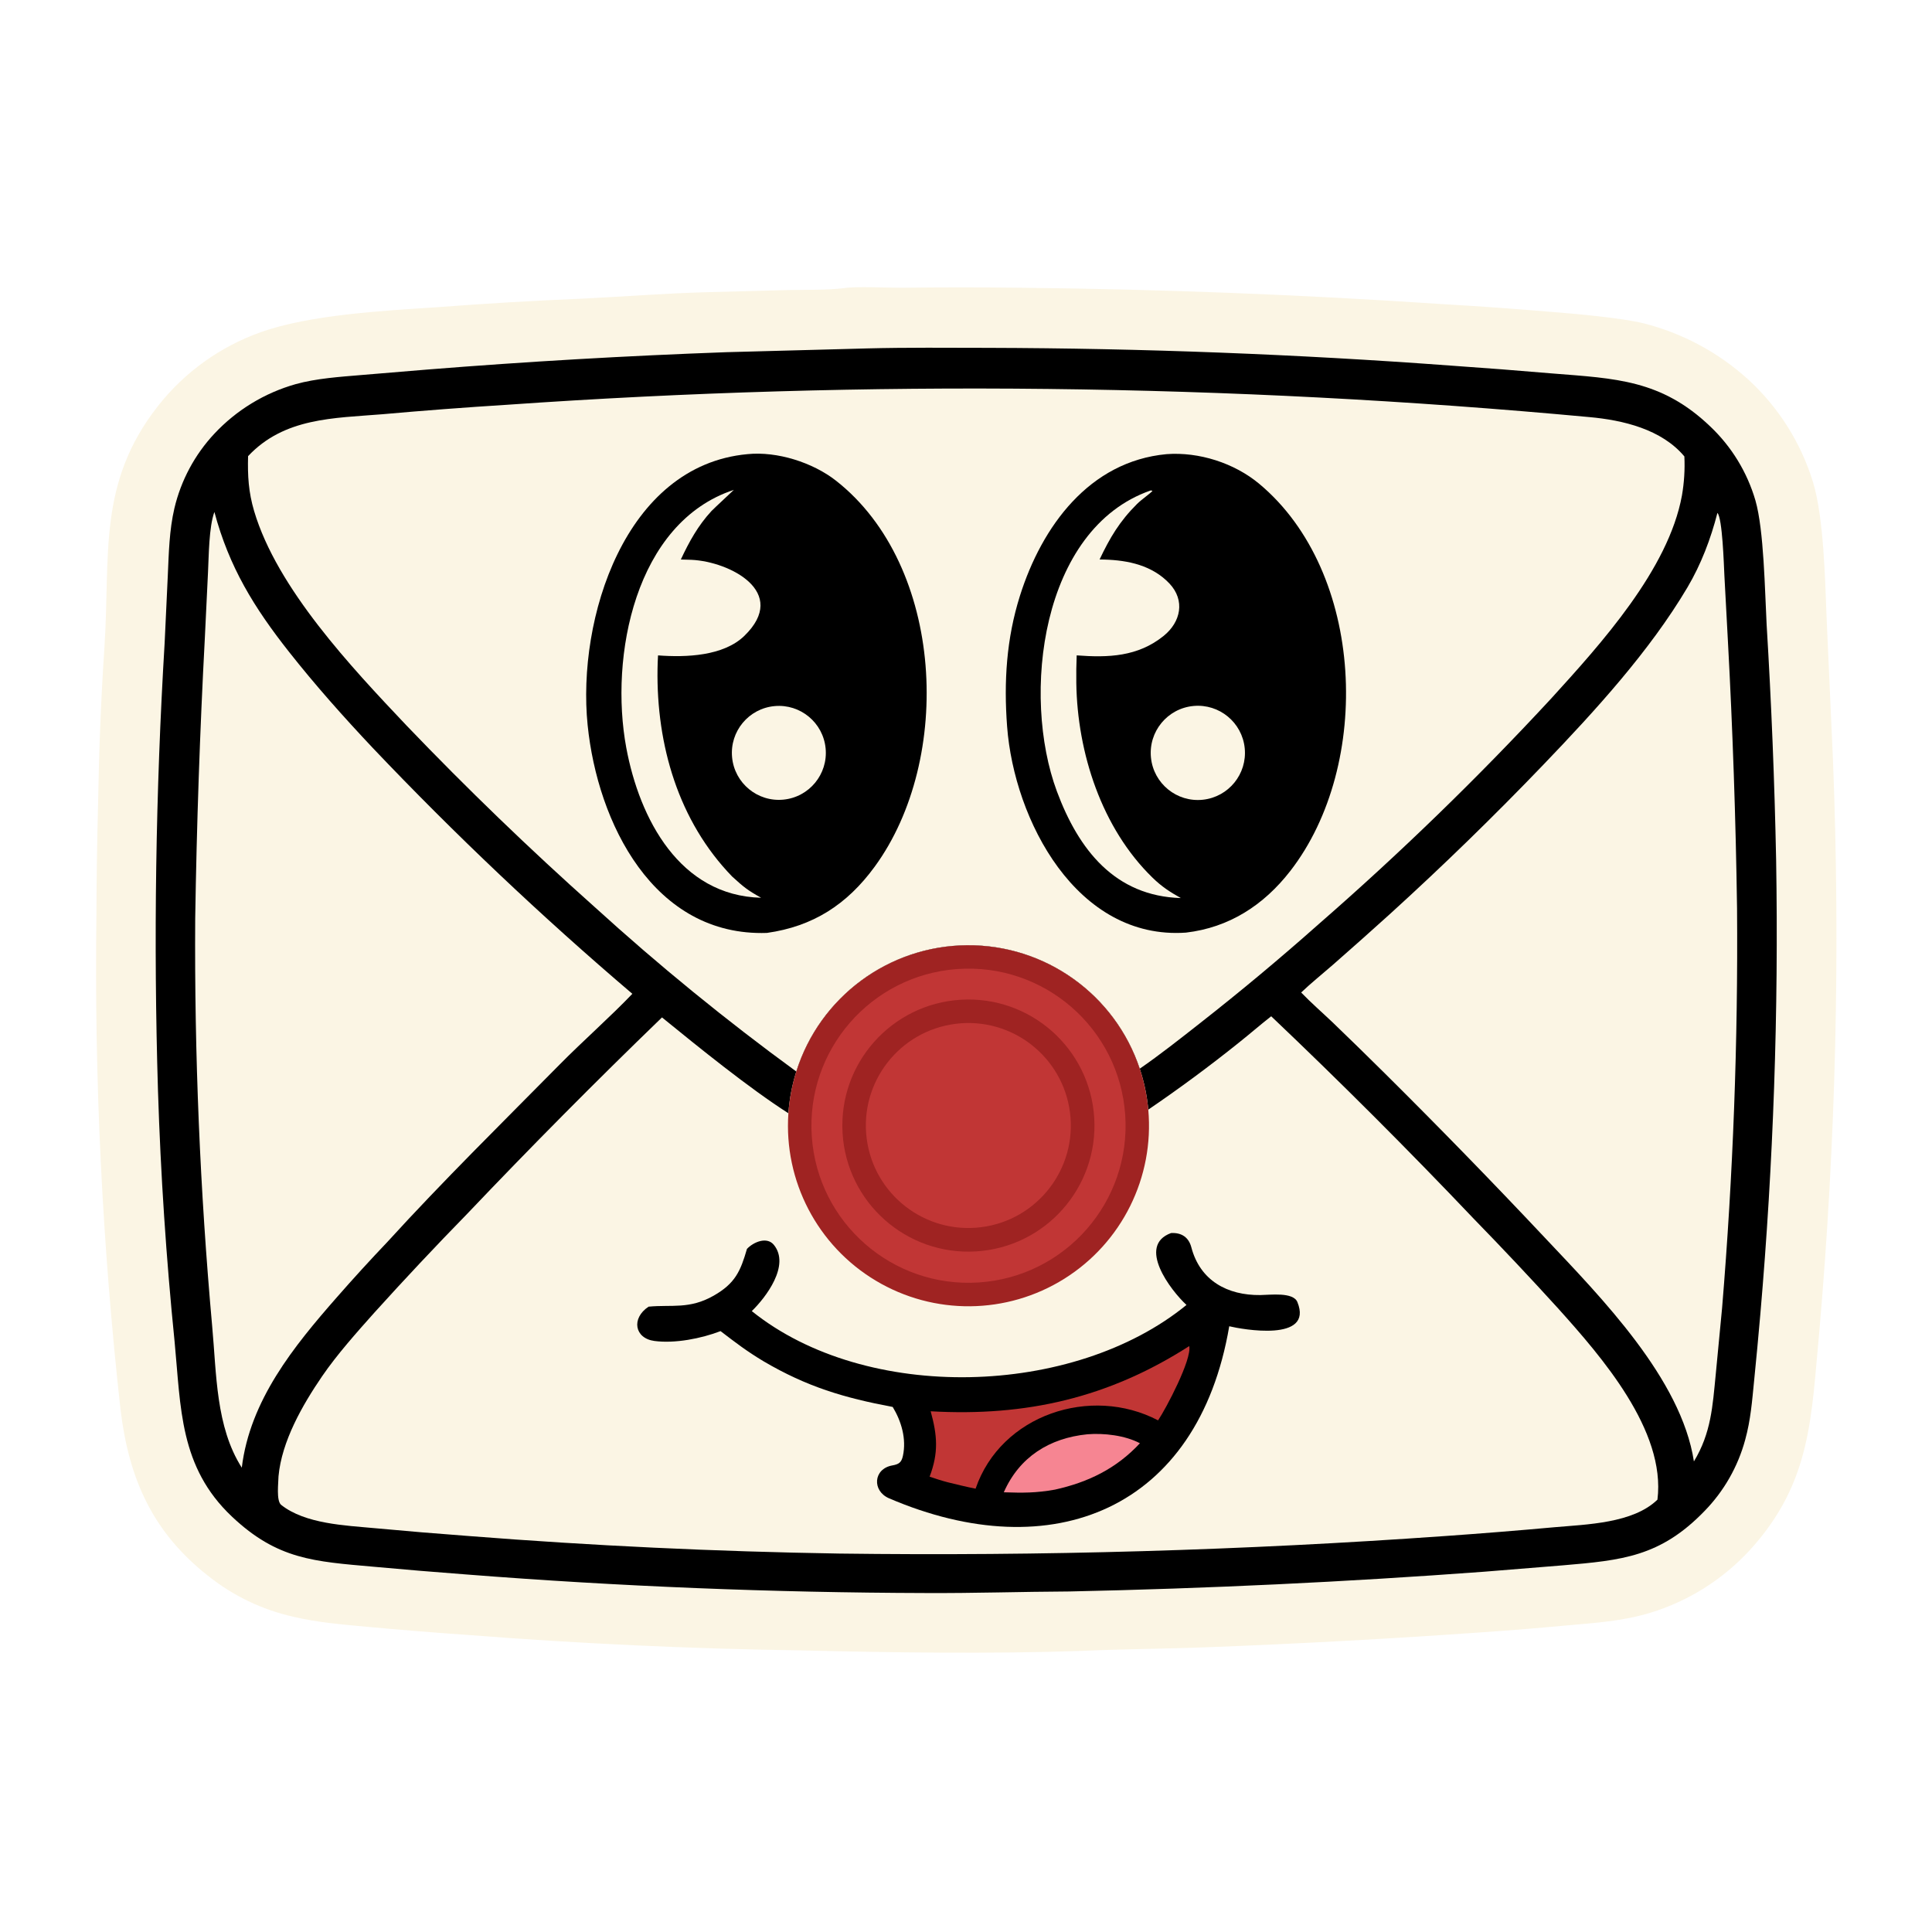
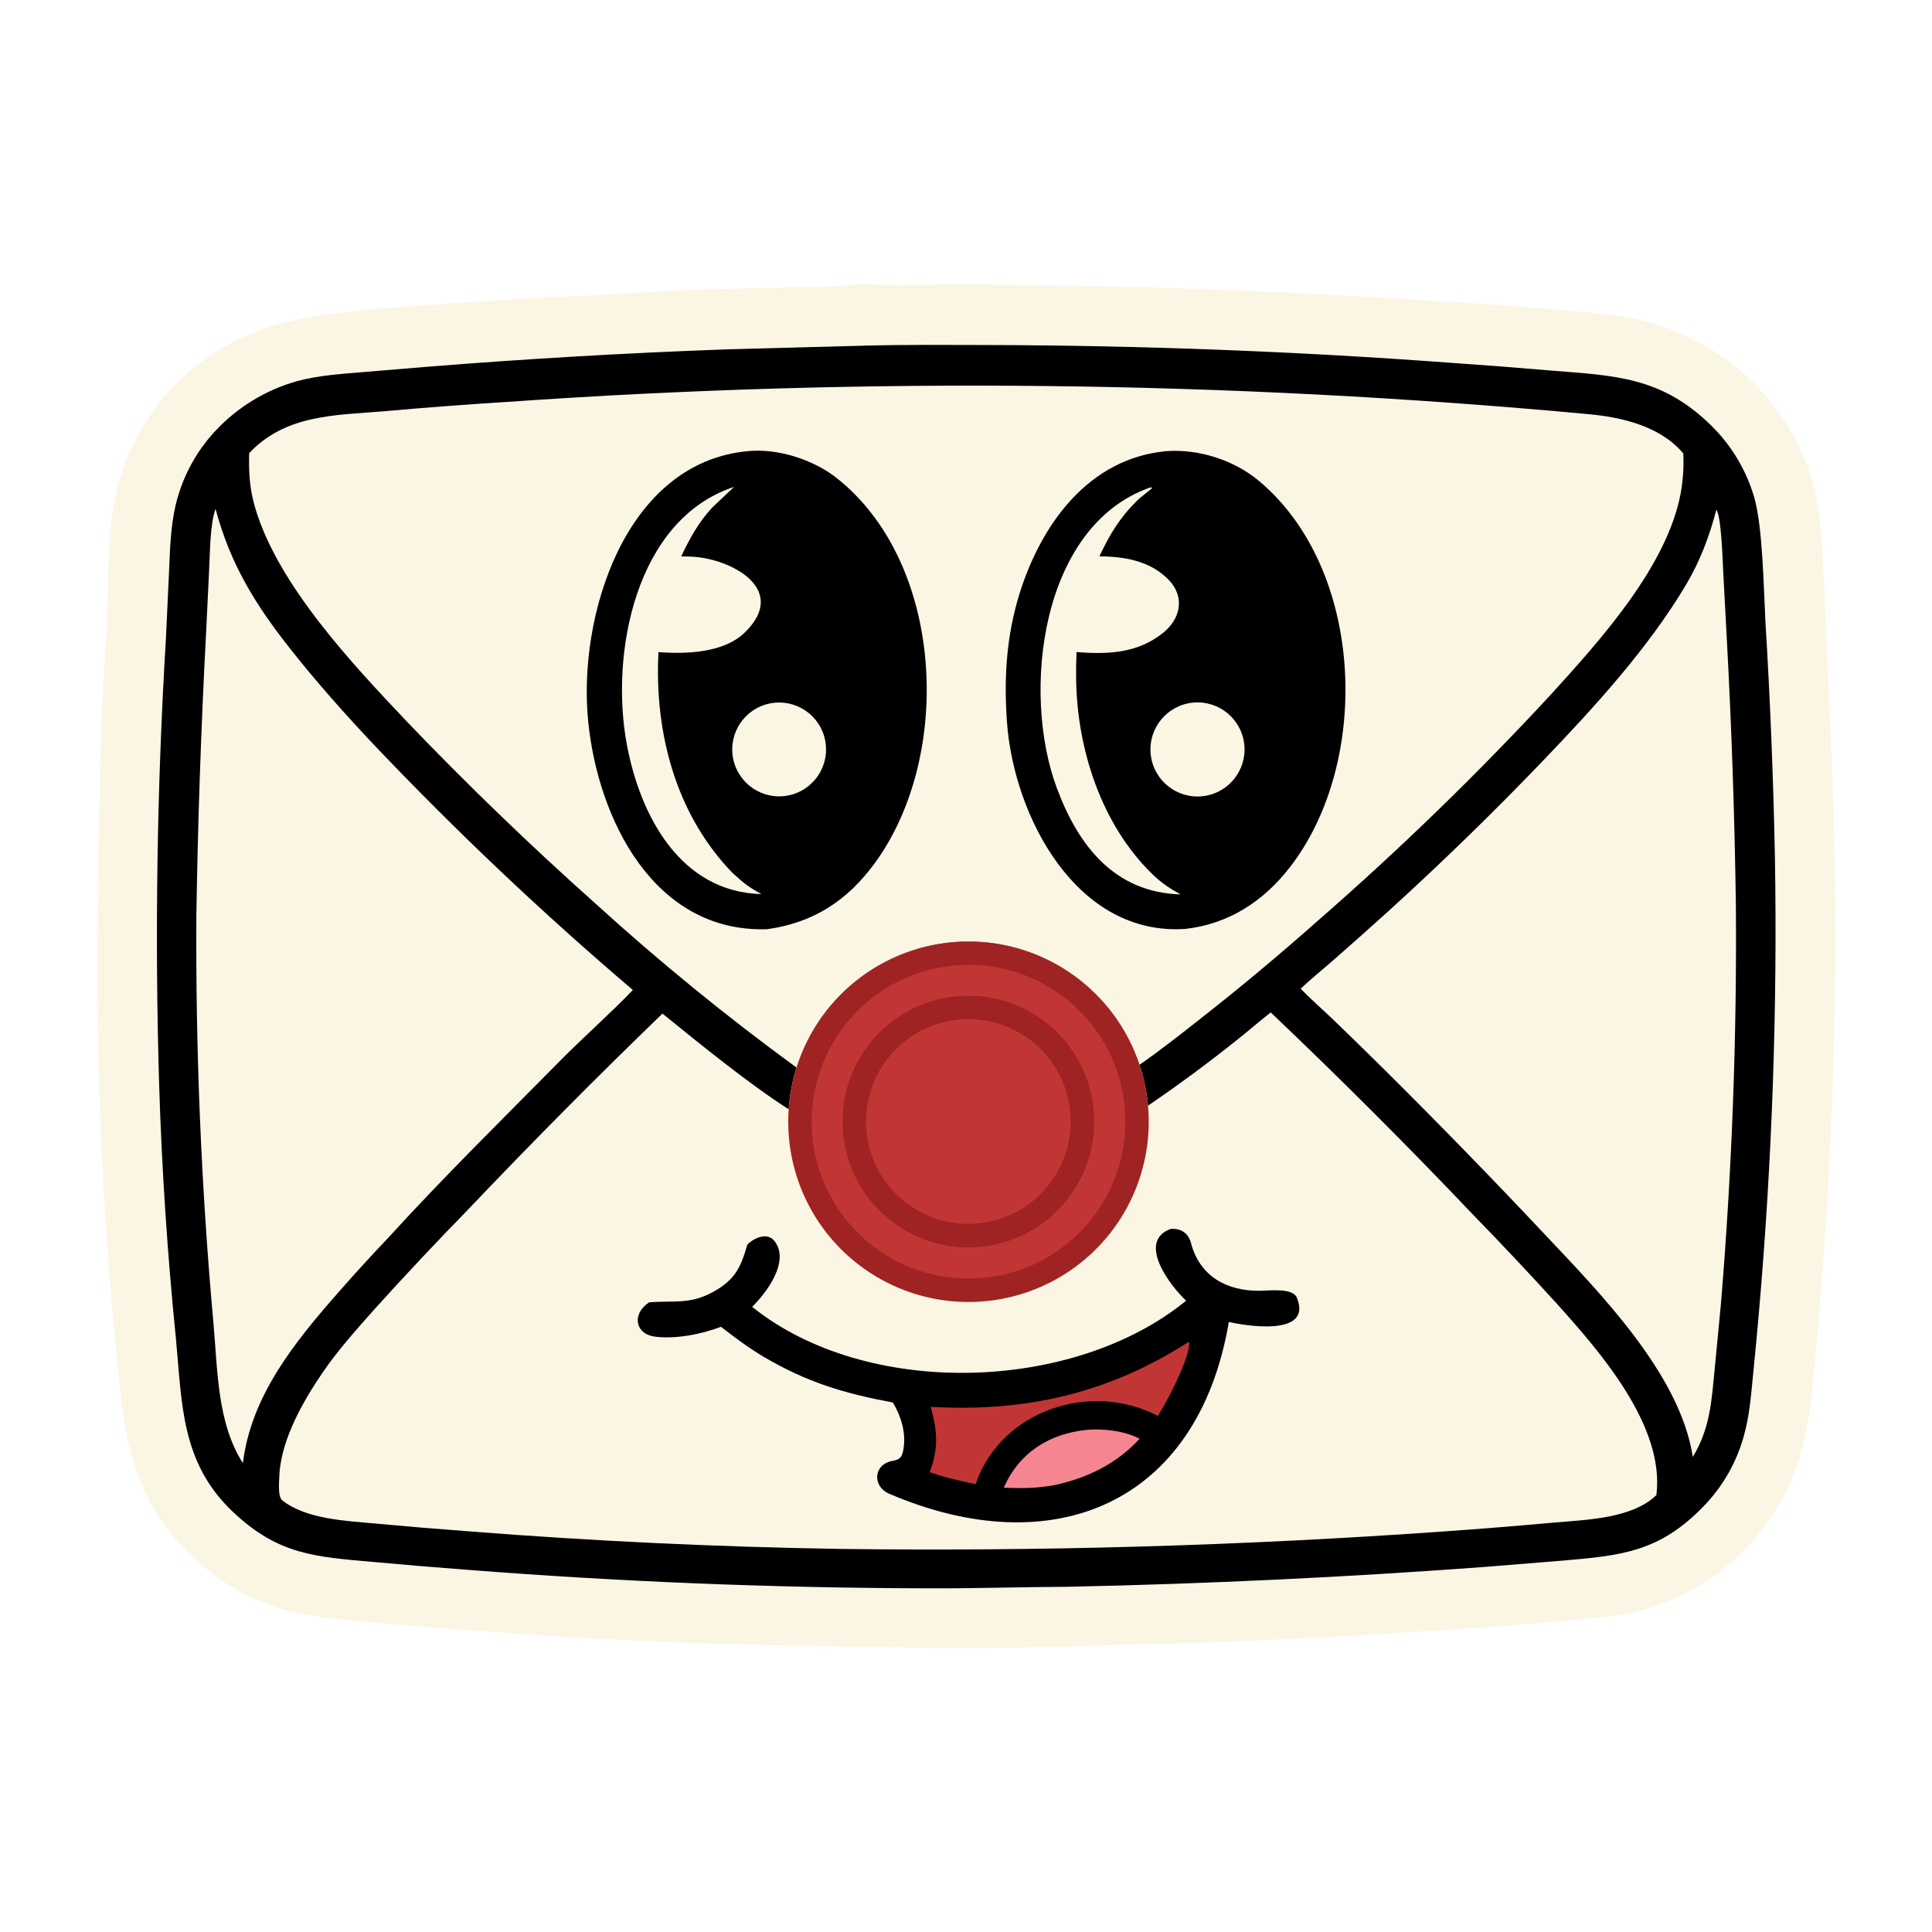
- <svg xmlns="http://www.w3.org/2000/svg" version="1.1" style="display: block;" viewBox="0 0 2048 2048" width="1024" height="1024" preserveAspectRatio="none">
+ <svg xmlns="http://www.w3.org/2000/svg" version="1.1" style="display: block;" viewBox="-1.56 2.44 2051.11 2051.11" width="1024" height="1024">
  <path transform="translate(0,0)" fill="rgb(251,245,228)" d="M 894.719 305.451 C 905.942 303.377 942.164 305.093 955.364 305.037 C 997.132 304.49 1038.91 304.481 1080.67 305.011 C 1230.1 306.535 1379.46 312.318 1528.56 322.351 C 1567.12 324.573 1605.64 327.32 1644.11 330.592 C 1669.33 332.554 1718.46 336.889 1742.49 342.779 C 1783.62 353.229 1821.56 373.597 1853 402.103 C 1885.32 431.678 1909.12 469.374 1921.92 511.267 C 1933.28 548.883 1934.66 613.985 1936.26 654.498 L 1943.05 806.241 C 1950.92 1007.57 1946.12 1209.2 1928.68 1409.92 C 1919.94 1500.74 1921.01 1571.06 1854.6 1643.49 C 1826.08 1674.4 1789.87 1697.19 1749.67 1709.53 C 1719.68 1718.64 1690.92 1720.3 1660.01 1723.09 C 1630.95 1725.81 1601.87 1728.17 1572.76 1730.19 C 1474.95 1737.11 1377.03 1742.44 1279.05 1746.17 C 1235.15 1747.88 1190.3 1748 1146.81 1750.02 C 1049.99 1753.37 945.256 1751.81 848.366 1749.48 C 730.985 1747.73 613.688 1742.3 496.649 1733.17 C 460.625 1730.66 424.63 1727.75 388.669 1724.44 C 361.846 1721.92 336.453 1719.89 310.185 1713.65 C 277.764 1706.29 247.412 1691.73 221.365 1671.07 C 161.586 1624.43 136.622 1567.41 127.786 1494.41 C 108.398 1320.02 99.857 1144.59 102.211 969.143 C 102.353 929.927 102.945 890.713 103.988 851.511 C 104.935 795.301 106.968 742.41 110.684 686.393 C 117.15 588.938 102.856 512.455 167.676 430.104 C 195.69 394.565 233.142 367.629 275.747 352.377 C 328.278 333.444 407.418 329.371 464.15 325.604 C 515.21 321.707 566.333 318.692 617.496 316.559 C 661.783 314.406 706.221 310.83 750.754 309.707 L 834.891 307.47 C 853.712 307.128 876.456 307.643 894.719 305.451 z" />
  <path transform="translate(0,0)" fill="rgb(0,0,0)" d="M 914.716 369.458 L 918.737 369.343 C 960.577 368.266 1005.6 368.657 1047.51 368.735 C 1211.16 369.185 1374.74 375.461 1537.95 387.551 C 1574.03 390.049 1610.09 392.842 1646.13 395.929 C 1712.32 401.219 1761.08 402.506 1812.82 451.954 C 1835.52 473.422 1852.1 500.548 1860.84 530.545 C 1869.86 561.898 1870.8 626.415 1872.69 661.938 C 1877.75 745.099 1881.11 828.355 1882.77 911.653 C 1885.48 1072.27 1879.9 1232.92 1866.04 1392.96 C 1864.01 1416.52 1861.81 1440.07 1859.44 1463.6 C 1857.28 1485.21 1855.8 1505.2 1849.97 1526.26 C 1842.27 1554.72 1827.41 1580.73 1806.81 1601.82 C 1760.02 1650.21 1719.46 1653.98 1656.53 1659.34 L 1573.03 1666.1 C 1426.73 1676.94 1280.17 1683.92 1133.5 1687.02 C 1082.62 1687.26 1032.55 1688.97 981.27 1688.68 C 818.727 1688.25 656.259 1681.68 494.213 1668.99 C 461.429 1666.53 428.665 1663.8 395.926 1660.8 C 332.957 1655.19 294.233 1653.31 245.867 1607.67 C 190.078 1555.03 191.809 1492.16 185.089 1422.29 C 176.171 1333.82 170.294 1245.08 167.468 1156.22 C 162.653 997.939 165.009 839.525 174.53 681.461 L 177.882 609.888 C 178.942 586.096 179.449 561.995 184.89 538.72 C 191.899 509.114 206.525 481.853 227.318 459.643 C 250.704 434.661 280.463 416.533 313.388 407.212 C 335.415 401.099 360.243 399.466 383.085 397.54 L 452.814 391.747 C 558.41 383.293 664.179 377.154 770.044 373.334 L 914.716 369.458 z" />
  <path transform="translate(0,0)" fill="rgb(251,245,228)" d="M 262.978 483.525 C 301.318 442.681 353.729 443.321 405.252 439.121 C 449.189 435.201 493.177 431.86 537.202 429.099 C 919.431 402.354 1303.2 406.712 1684.72 442.129 C 1720.31 445.334 1761.4 454.962 1785.51 483.853 C 1786.17 497.696 1785.3 511.569 1782.93 525.222 C 1768.64 603.699 1696.8 682.748 1644.48 740.277 C 1566.58 824.445 1484.21 904.374 1397.74 979.719 C 1356.91 1015.98 1314.98 1050.98 1272 1084.66 C 1251.6 1100.69 1229.46 1118.19 1208.18 1132.86 C 1181.96 1054.15 1108.01 1001.31 1025.06 1001.99 C 942.104 1002.67 869.035 1056.73 844.109 1135.85 C 769.802 1081.63 698.471 1023.44 630.426 961.536 C 561.385 899.994 494.798 835.752 430.823 768.96 C 372.614 707.459 293.785 623.895 269.403 541.809 C 263.417 521.658 262.412 504.22 262.978 483.525 z" />
  <path transform="translate(0,0)" fill="rgb(0,0,0)" d="M 792.407 481.405 C 823.787 478.234 861.621 490.236 886.299 509.633 C 1001.18 599.932 1010.61 804.655 927.21 918.719 C 897.725 959.046 861.678 982.063 812.985 988.936 C 692.777 992.967 633.392 872.143 622.912 768.598 C 611.534 656.187 662.268 493.37 792.407 481.405 z" />
  <path transform="translate(0,0)" fill="rgb(251,245,228)" d="M 777.873 519.304 C 777.796 519.565 756.473 539.233 754.173 541.728 C 739.876 557.232 730.557 574.237 721.708 593.108 C 725.489 593.154 729.269 593.263 733.046 593.436 C 773.759 595.361 836.716 627.715 789.069 674.024 C 766.951 695.521 727.301 696.995 697.547 694.749 C 697.248 699.573 697.068 704.404 697.008 709.237 C 695.776 789.631 719.074 870.347 776.057 929.116 C 788.343 940.308 792.25 943.573 806.836 951.67 C 720.643 949.483 677.908 868.249 663.86 792.546 C 645.994 696.266 672.996 553.843 777.873 519.304 z" />
  <path transform="translate(0,0)" fill="rgb(251,245,228)" d="M 821.14 748.482 C 848.455 746.015 872.624 766.096 875.201 793.401 C 877.779 820.705 857.795 844.955 830.501 847.642 C 803.051 850.345 778.633 830.222 776.041 802.762 C 773.448 775.301 793.669 750.964 821.14 748.482 z" />
  <path transform="translate(0,0)" fill="rgb(0,0,0)" d="M 1236.61 481.415 C 1270.91 478.857 1308.38 490.791 1334.86 512.887 C 1447.01 606.462 1454.91 810.815 1367.88 923.112 C 1339.56 959.656 1302.79 983.276 1257.13 988.611 C 1141.29 996.625 1075.02 869.312 1067.57 770.071 C 1064.01 722.807 1066.83 677.03 1081.2 631.518 C 1104.42 557.98 1154.7 489.029 1236.61 481.415 z" />
  <path transform="translate(0,0)" fill="rgb(251,245,228)" d="M 1219.54 519.978 C 1220.7 519.805 1219.97 519.817 1221.69 520.387 C 1218.7 523.66 1210.1 529.44 1205.32 534.202 C 1186.75 552.696 1176.61 569.911 1165.61 593.056 C 1167.3 593.084 1169 593.122 1170.69 593.171 C 1196.14 593.895 1221.51 599.364 1239.69 618.572 C 1256.46 636.425 1251.78 659.277 1233.56 674.031 C 1206.13 696.251 1174.67 697.246 1141.33 694.728 C 1140.92 704.503 1140.79 714.287 1140.93 724.069 C 1142.01 798.045 1167.84 877.959 1221.66 930.312 C 1231.41 939.837 1239.98 945.4 1251.75 951.991 C 1181.91 949.875 1143.43 900.92 1120.35 838.875 C 1082.63 737.473 1103.14 560.645 1219.54 519.978 z" />
  <path transform="translate(0,0)" fill="rgb(251,245,228)" d="M 1265.17 748.359 C 1292.49 745.836 1316.73 765.825 1319.46 793.126 C 1322.18 820.428 1302.38 844.817 1275.1 847.749 C 1247.53 850.713 1222.82 830.649 1220.06 803.057 C 1217.31 775.465 1237.56 750.909 1265.17 748.359 z" />
  <path transform="translate(0,0)" fill="rgb(251,245,228)" d="M 844.109 1135.85 C 869.035 1056.73 942.104 1002.67 1025.06 1001.99 C 1108.01 1001.31 1181.96 1054.15 1208.18 1132.86 C 1212.87 1146.93 1215.91 1161.49 1217.23 1176.26 C 1250.16 1153.84 1282.2 1130.15 1313.28 1105.23 C 1324.69 1096.18 1336.22 1086.09 1347.53 1077.3 C 1420.96 1147.05 1492.59 1218.67 1562.37 1292.08 C 1592.66 1323.17 1622.41 1354.78 1651.6 1386.9 C 1697.41 1437.89 1766.12 1516.33 1756.96 1589.7 C 1731.19 1614.81 1681.93 1615.91 1647.99 1618.91 C 1609.31 1622.42 1570.6 1625.54 1531.86 1628.26 C 1318.08 1643.45 1103.76 1649.64 889.464 1646.84 C 758.548 1644.72 627.73 1638.53 497.2 1628.27 C 463.663 1625.79 430.149 1622.99 396.663 1619.88 C 366.389 1617.04 323.54 1615.5 298.055 1595.24 C 292.639 1590.93 295.194 1571.34 295.222 1564.99 C 298.603 1527.81 320.568 1489.44 341.435 1458.92 C 357.142 1435.94 378.213 1412.34 396.65 1391.66 C 428.825 1356.04 461.693 1321.04 495.236 1286.71 C 562.592 1215.85 631.444 1146.43 701.745 1078.5 C 740.412 1109.98 793.909 1153.36 835.726 1180.1 C 836.769 1165.07 839.583 1150.22 844.109 1135.85 z" />
  <path transform="translate(0,0)" fill="rgb(159,35,34)" d="M 844.109 1135.85 C 869.035 1056.73 942.104 1002.67 1025.06 1001.99 C 1108.01 1001.31 1181.96 1054.15 1208.18 1132.86 C 1212.87 1146.93 1215.91 1161.49 1217.23 1176.26 C 1223.66 1247.98 1189.29 1317.23 1128.3 1355.47 C 1067.3 1393.72 989.996 1394.5 928.243 1357.48 C 866.49 1320.47 830.74 1251.92 835.726 1180.1 C 836.769 1165.07 839.583 1150.22 844.109 1135.85 z" />
  <path transform="translate(0,0)" fill="rgb(193,54,53)" d="M 1014.58 1027.23 C 1106.53 1020.55 1186.41 1089.85 1192.77 1181.83 C 1199.12 1273.81 1129.52 1353.44 1037.52 1359.46 C 945.993 1365.44 866.86 1296.28 860.54 1204.78 C 854.22 1113.27 923.094 1033.89 1014.58 1027.23 z" />
  <path transform="translate(0,0)" fill="rgb(159,35,34)" d="M 1018.62 1059.76 C 1092.29 1055.39 1155.55 1111.55 1159.94 1185.21 C 1164.33 1258.87 1108.18 1322.15 1034.52 1326.55 C 960.841 1330.96 897.545 1274.79 893.154 1201.11 C 888.763 1127.43 944.941 1064.14 1018.62 1059.76 z" />
  <path transform="translate(0,0)" fill="rgb(193,54,53)" d="M 1012.96 1085.3 C 1072.42 1077.84 1126.69 1119.94 1134.25 1179.39 C 1141.81 1238.84 1099.8 1293.18 1040.37 1300.84 C 980.79 1308.51 926.291 1266.39 918.713 1206.8 C 911.135 1147.21 953.355 1092.78 1012.96 1085.3 z" />
  <path transform="translate(0,0)" fill="rgb(0,0,0)" d="M 1241.4 1307.07 C 1252.73 1306.5 1260.12 1311.74 1262.88 1322.24 C 1272.19 1357.63 1301.19 1373.21 1335.98 1372.82 C 1346.27 1372.71 1370.86 1369.36 1375.29 1380.25 C 1392.73 1423.12 1316.39 1409.09 1303.04 1405.89 C 1270.01 1600.37 1115.33 1662.47 942.465 1588.28 C 924.21 1580.44 925.66 1557.02 945.893 1553.41 C 952.67 1552.2 955.585 1550.42 957.13 1543.26 C 961.022 1525.21 955.466 1506.54 946.31 1491.43 C 894.641 1481.72 855.475 1470.09 809.431 1443.04 C 791.771 1432.46 780.132 1423.53 763.817 1411.04 C 743.318 1418.91 715.462 1424.38 693.696 1421.48 C 672.669 1418.69 668.883 1397.48 687.513 1385.12 C 711.914 1382.76 730.828 1388.17 756.642 1373.4 C 779.312 1360.44 784.998 1347.48 791.814 1323.86 C 798.916 1316.46 812.989 1310.58 820.328 1319.61 C 837.93 1341.29 811.725 1375.46 796.93 1389.82 C 918.279 1487.44 1137.98 1481.15 1257.73 1383.3 C 1240.8 1367.69 1204.86 1320.38 1241.4 1307.07 z" />
  <path transform="translate(0,0)" fill="rgb(193,54,53)" d="M 1260.65 1426.9 C 1263.52 1441.23 1235.92 1493.33 1227.62 1505.64 C 1156.38 1468.29 1060.95 1499.64 1034.16 1578.08 C 1024.26 1576.09 1014.57 1573.68 1004.76 1571.3 C 998.024 1569.56 992.027 1567.55 985.42 1565.36 C 995.115 1539.83 993.561 1521.55 986.552 1496.02 C 1087.72 1501.77 1175.21 1481.72 1260.65 1426.9 z" />
  <path transform="translate(0,0)" fill="rgb(246,133,146)" d="M 1152.66 1520.39 C 1170.38 1518.99 1192.47 1521.53 1208.37 1529.9 C 1183.48 1556.71 1153.47 1571.28 1118.23 1579.08 C 1097.69 1582.69 1084.47 1582.55 1064.07 1581.89 C 1080.59 1544.41 1112.4 1524.44 1152.66 1520.39 z" />
  <path transform="translate(0,0)" fill="rgb(251,245,228)" d="M 227.268 542.717 C 242.924 601.164 269.185 643.868 306.446 691.1 C 334.432 726.575 363.935 759.687 394.864 792.544 C 482.008 884.326 573.953 971.427 670.313 1053.48 C 647.308 1077.58 617.579 1103.8 593.405 1128.29 C 532.528 1189.97 469.157 1252.28 410.849 1316.29 C 392.538 1335.52 374.632 1355.13 357.142 1375.11 C 311.285 1427.32 264.971 1484.43 256.304 1555.79 C 228.647 1512.47 229.576 1456.17 224.907 1405.74 C 212.009 1262.12 206.009 1117.97 206.926 973.772 C 208.468 874.653 211.869 775.572 217.126 676.58 L 220.493 606.648 C 221.383 588.991 221.434 558.575 227.268 542.717 z" />
  <path transform="translate(0,0)" fill="rgb(251,245,228)" d="M 1820.53 543.714 C 1825.84 549.099 1827.38 598.89 1827.92 609.899 L 1831.65 679.455 C 1836.76 773.791 1839.99 868.22 1841.34 962.685 C 1842.46 1104.16 1837.16 1245.62 1825.48 1386.62 L 1818.76 1456.86 C 1815.42 1490.75 1813.89 1518.98 1795.62 1549.16 C 1782.13 1461.47 1697.42 1375.5 1637.68 1312.11 C 1582.2 1253.13 1525.72 1195.11 1468.24 1138.08 C 1449.82 1119.8 1431.26 1101.68 1412.56 1083.69 C 1401.86 1073.52 1389.35 1062.58 1379.29 1052.09 C 1388.75 1042.99 1402.74 1031.63 1412.98 1022.68 C 1433.29 1004.89 1453.46 986.943 1473.48 968.83 C 1529.52 917.897 1583.8 865.062 1636.23 810.417 C 1690.47 753.891 1748.79 690.225 1788.81 622.575 C 1803.23 598.195 1813.52 571.123 1820.53 543.714 z" />
</svg>
